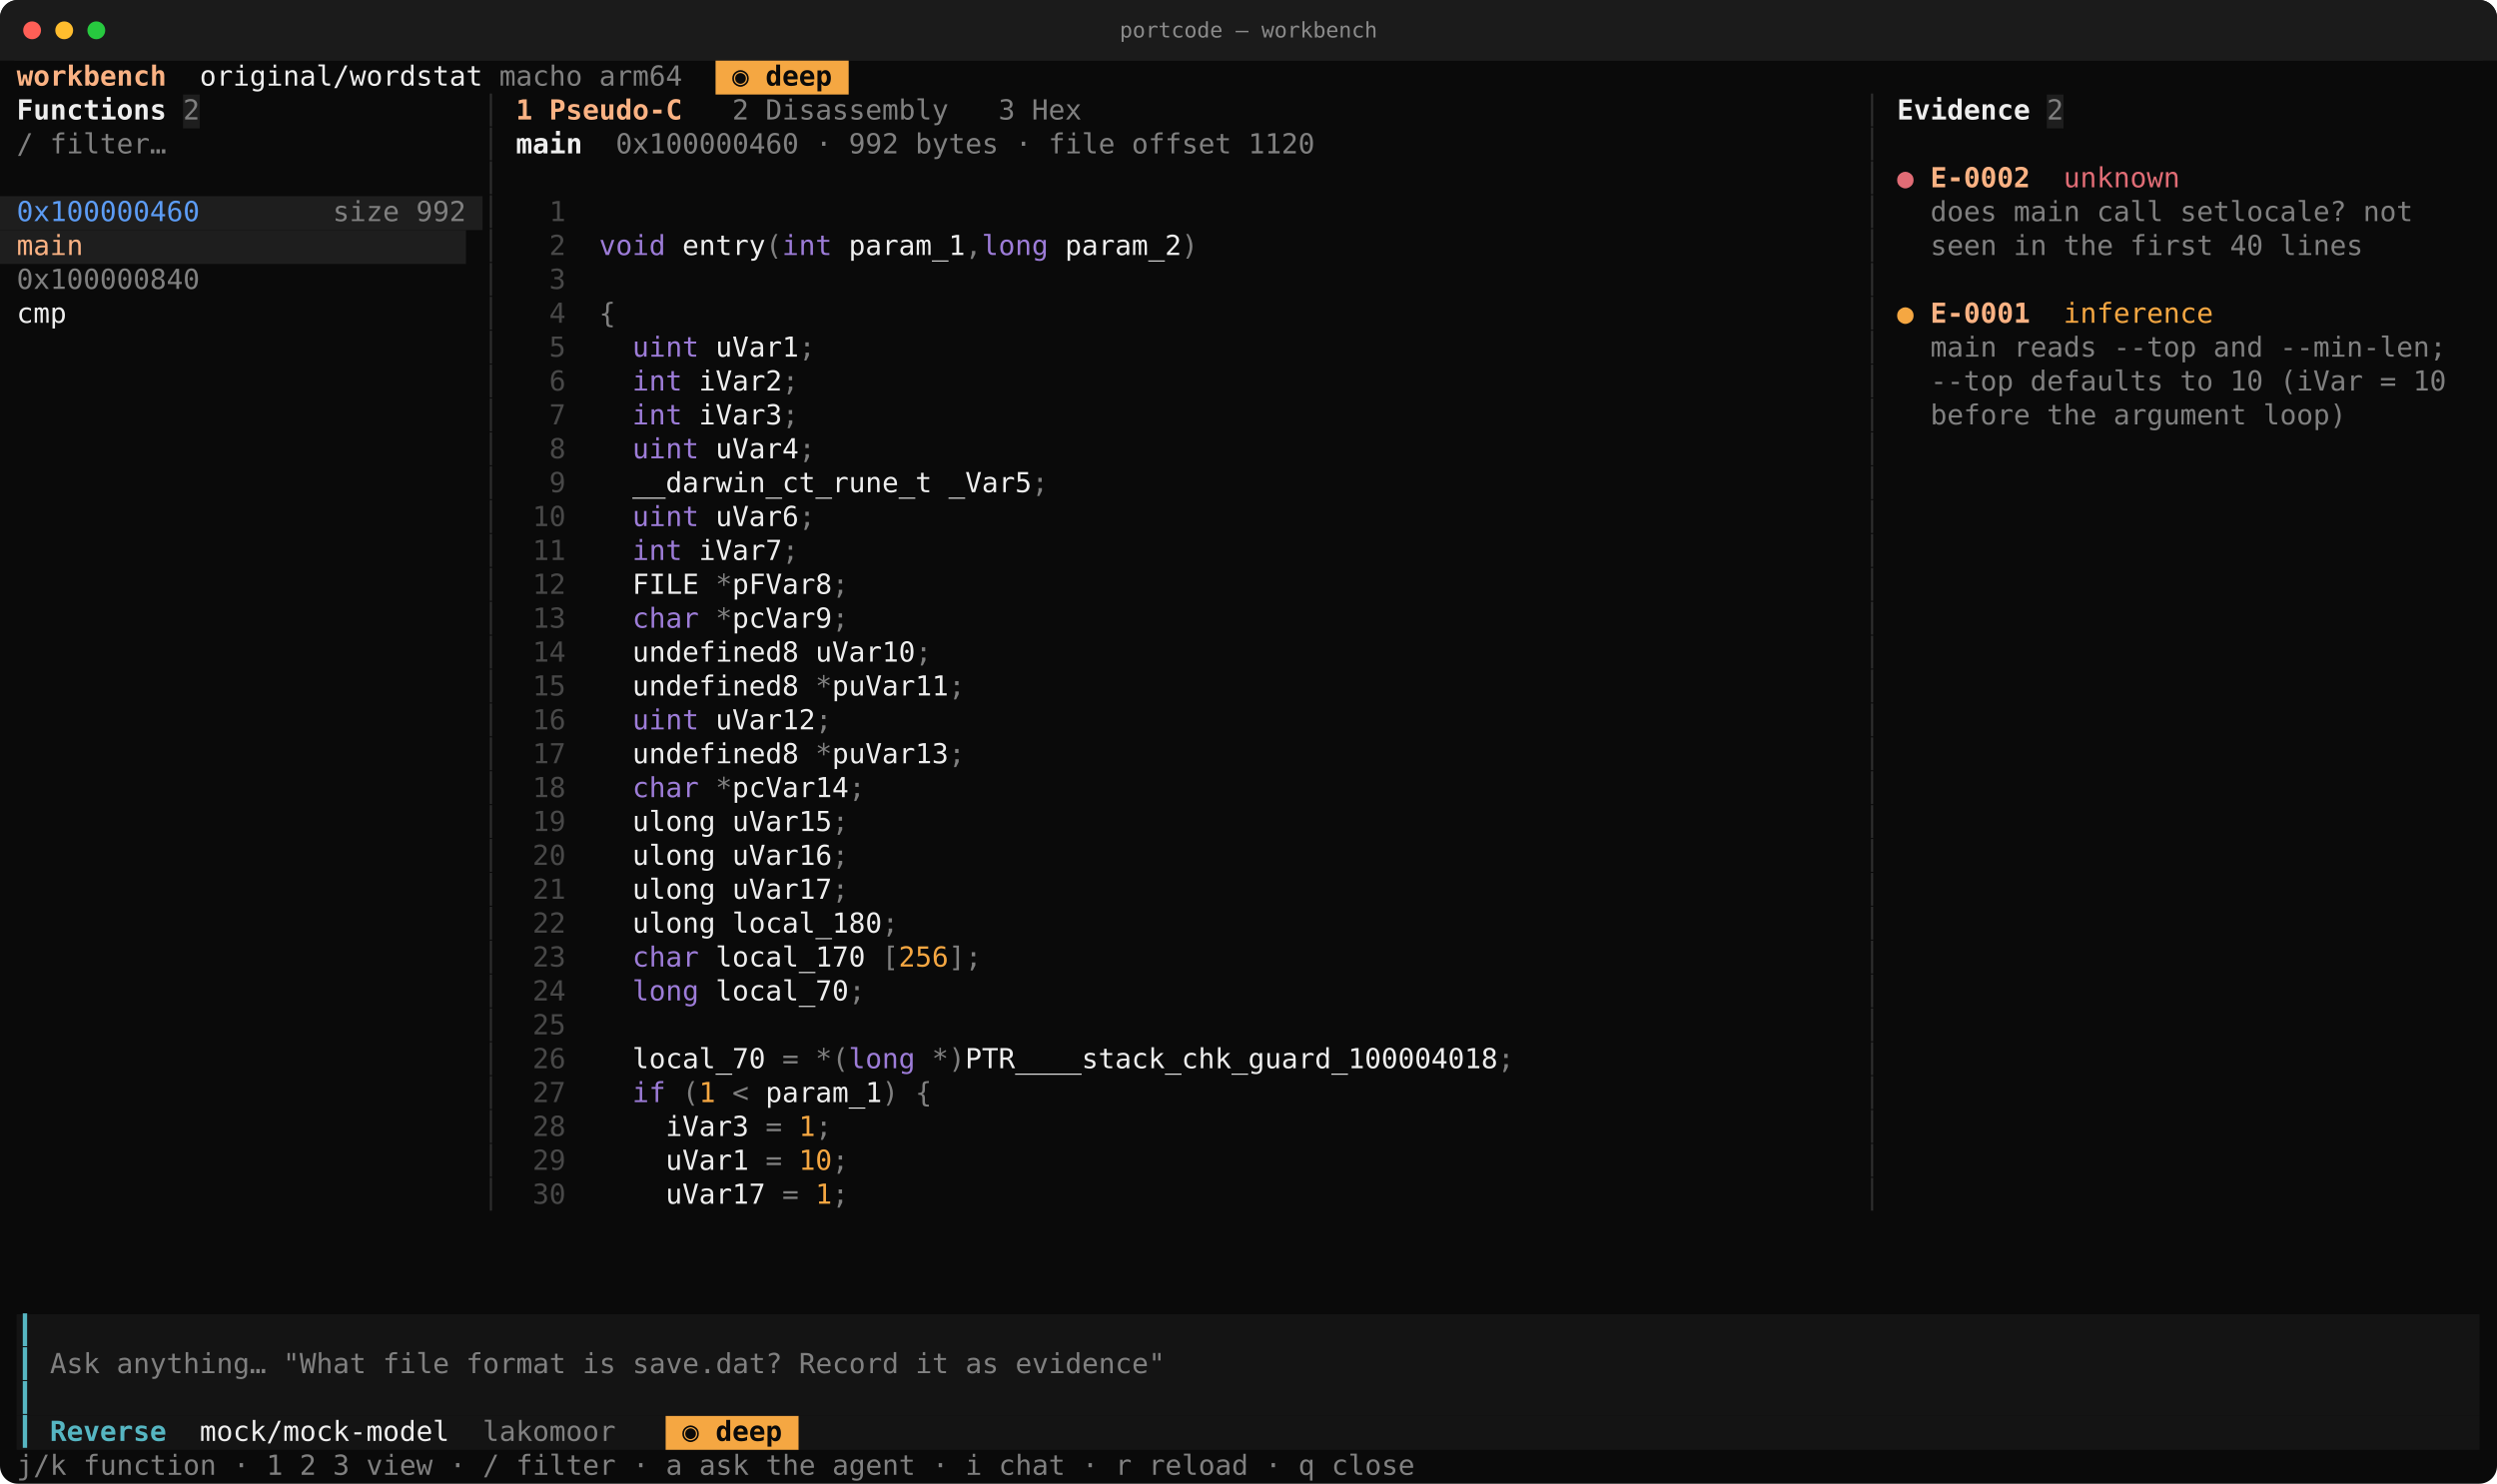
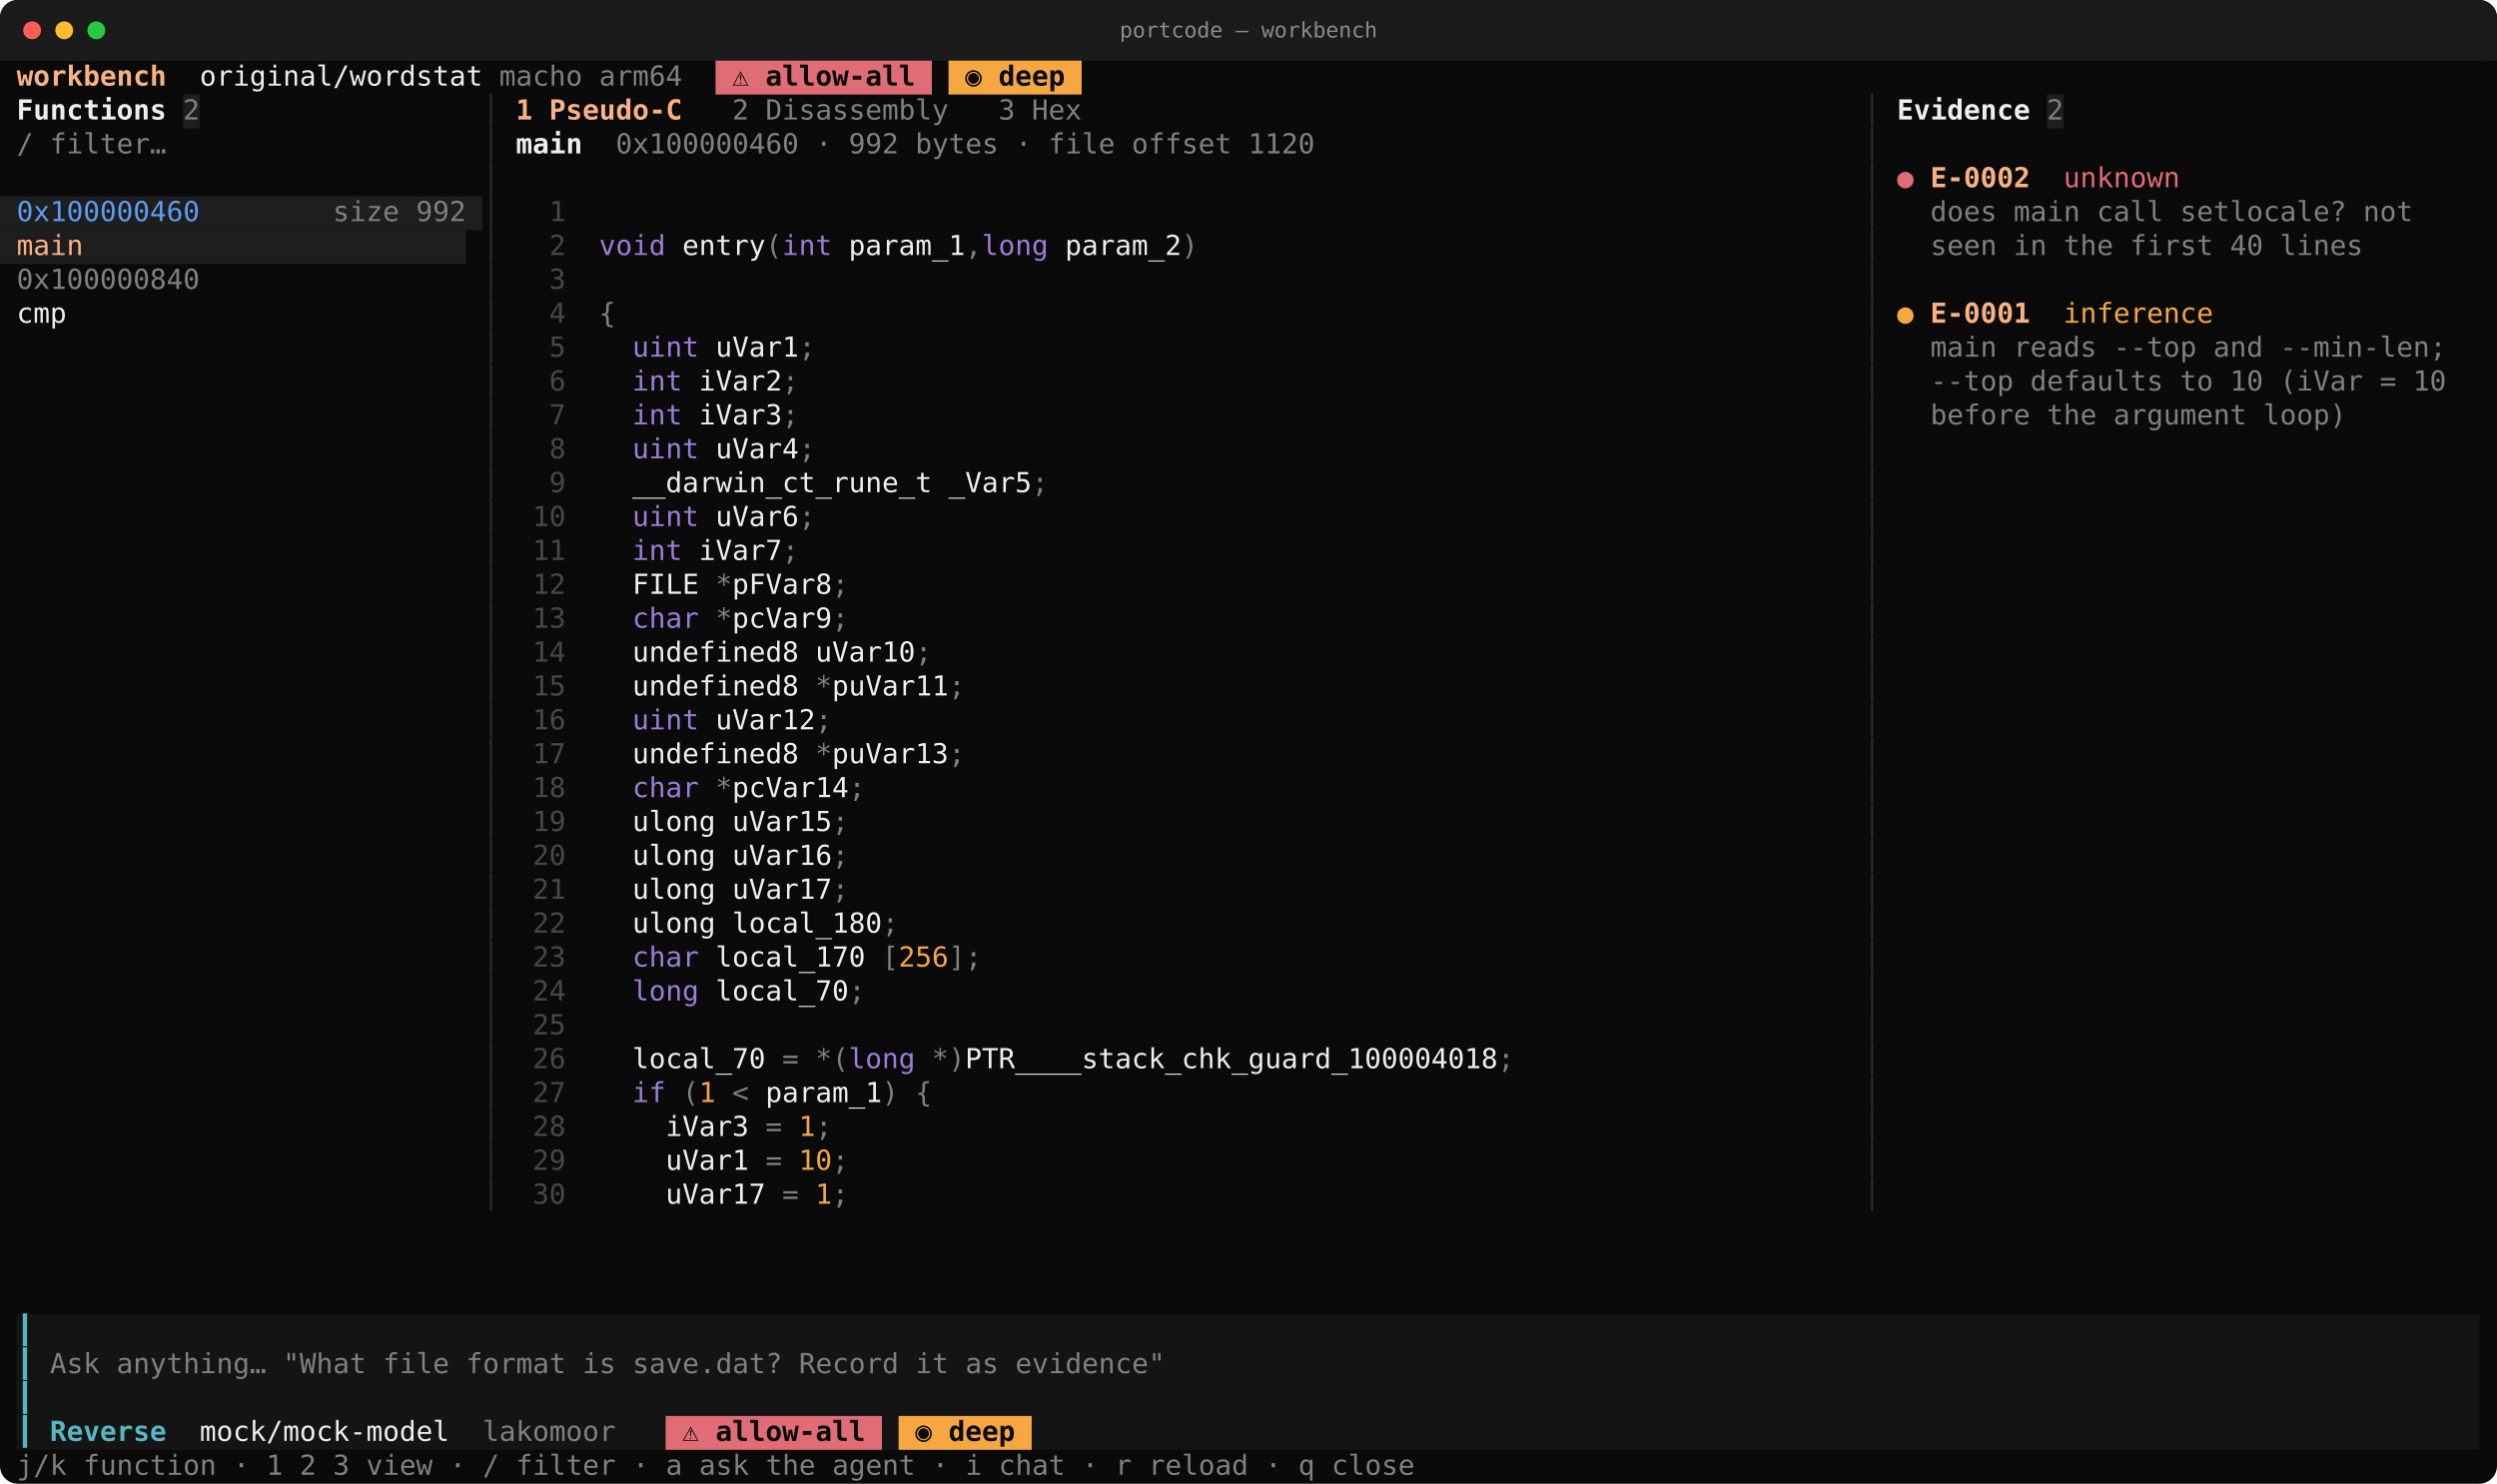
<svg xmlns="http://www.w3.org/2000/svg" width="1400" height="832" viewBox="0 0 1400 832" role="img" aria-label="portcode — workbench">
  <rect width="1400" height="832" rx="10" fill="#0a0a0a" />
  <rect width="1400" height="34" rx="10" fill="#1b1b1b" />
  <rect y="24" width="1400" height="10" fill="#1b1b1b" />
  <circle cx="18" cy="17" r="5" fill="#ff5f56" />
  <circle cx="36" cy="17" r="5" fill="#ffbd2e" />
  <circle cx="54" cy="17" r="5" fill="#27c93f" />
  <text x="700" y="21" fill="#8b8b8b" font-family="ui-monospace,Menlo,monospace" font-size="12" text-anchor="middle">portcode — workbench</text>
-   <rect x="401.19" y="34.00" width="74.64" height="19" fill="#f5a742" />
+   <rect x="401.19" y="34.00" width="121.29" height="19" fill="#e06c75" />
+   <rect x="531.81" y="34.00" width="74.64" height="19" fill="#f5a742" />
  <rect x="102.63" y="53.00" width="9.33" height="19" fill="#1e1e1e" />
  <rect x="1147.59" y="53.00" width="9.33" height="19" fill="#1e1e1e" />
  <rect x="0.00" y="110.00" width="270.57" height="19" fill="#1e1e1e" />
  <rect x="0.00" y="129.00" width="261.24" height="19" fill="#1e1e1e" />
  <rect x="9.33" y="737.00" width="1380.84" height="19" fill="#141414" />
  <rect x="9.33" y="756.00" width="1380.84" height="19" fill="#141414" />
  <rect x="9.33" y="775.00" width="1380.84" height="19" fill="#141414" />
  <rect x="9.33" y="794.00" width="363.87" height="19" fill="#141414" />
-   <rect x="373.20" y="794.00" width="74.64" height="19" fill="#f5a742" />
-   <rect x="447.84" y="794.00" width="942.33" height="19" fill="#141414" />
+   <rect x="373.20" y="794.00" width="121.29" height="19" fill="#e06c75" />
+   <rect x="494.49" y="794.00" width="9.33" height="19" fill="#141414" />
+   <rect x="503.82" y="794.00" width="74.64" height="19" fill="#f5a742" />
+   <rect x="578.46" y="794.00" width="811.71" height="19" fill="#141414" />
  <g font-family="ui-monospace,SFMono-Regular,Menlo,Consolas,'DejaVu Sans Mono',monospace" font-size="15.5" xml:space="preserve">
    <text x="0.00" y="48.00" fill="#fab283" textLength="102.63" lengthAdjust="spacingAndGlyphs" font-weight="700"> workbench </text>
    <text x="102.63" y="48.00" fill="#eeeeee" textLength="177.27" lengthAdjust="spacingAndGlyphs"> original/wordstat </text>
    <text x="279.90" y="48.00" fill="#808080" textLength="121.29" lengthAdjust="spacingAndGlyphs">macho arm64  </text>
-     <text x="401.19" y="48.00" fill="#0a0a0a" textLength="74.64" lengthAdjust="spacingAndGlyphs" font-weight="700"> ◉ deep </text>
+     <text x="401.19" y="48.00" fill="#0a0a0a" textLength="121.29" lengthAdjust="spacingAndGlyphs" font-weight="700"> ⚠ allow-all </text>
+     <text x="531.81" y="48.00" fill="#0a0a0a" textLength="74.64" lengthAdjust="spacingAndGlyphs" font-weight="700"> ◉ deep </text>
    <text x="0.00" y="67.00" fill="#eeeeee" textLength="102.63" lengthAdjust="spacingAndGlyphs" font-weight="700"> Functions </text>
    <text x="102.63" y="67.00" fill="#808080" textLength="9.33" lengthAdjust="spacingAndGlyphs">2</text>
    <text x="270.57" y="67.00" fill="#2e2e2e" textLength="9.33" lengthAdjust="spacingAndGlyphs">│</text>
    <text x="289.23" y="67.00" fill="#fab283" textLength="93.30" lengthAdjust="spacingAndGlyphs" font-weight="700">1 Pseudo-C</text>
    <text x="410.52" y="67.00" fill="#808080" textLength="121.29" lengthAdjust="spacingAndGlyphs">2 Disassembly</text>
    <text x="559.80" y="67.00" fill="#808080" textLength="46.65" lengthAdjust="spacingAndGlyphs">3 Hex</text>
    <text x="1044.96" y="67.00" fill="#2e2e2e" textLength="9.33" lengthAdjust="spacingAndGlyphs">│</text>
    <text x="1054.29" y="67.00" fill="#eeeeee" textLength="93.30" lengthAdjust="spacingAndGlyphs" font-weight="700"> Evidence </text>
    <text x="1147.59" y="67.00" fill="#808080" textLength="9.33" lengthAdjust="spacingAndGlyphs">2</text>
    <text x="0.00" y="86.00" fill="#808080" textLength="93.30" lengthAdjust="spacingAndGlyphs"> / filter…</text>
    <text x="270.57" y="86.00" fill="#2e2e2e" textLength="9.33" lengthAdjust="spacingAndGlyphs">│</text>
    <text x="279.90" y="86.00" fill="#eeeeee" textLength="46.65" lengthAdjust="spacingAndGlyphs" font-weight="700"> main</text>
    <text x="326.55" y="86.00" fill="#808080" textLength="410.52" lengthAdjust="spacingAndGlyphs">  0x100000460 · 992 bytes · file offset 1120</text>
    <text x="1044.96" y="86.00" fill="#2e2e2e" textLength="9.33" lengthAdjust="spacingAndGlyphs">│</text>
    <text x="270.57" y="105.00" fill="#2e2e2e" textLength="9.33" lengthAdjust="spacingAndGlyphs">│</text>
    <text x="1044.96" y="105.00" fill="#2e2e2e" textLength="9.33" lengthAdjust="spacingAndGlyphs">│</text>
    <text x="1054.29" y="105.00" fill="#e06c75" textLength="27.99" lengthAdjust="spacingAndGlyphs"> ● </text>
    <text x="1082.28" y="105.00" fill="#fab283" textLength="55.98" lengthAdjust="spacingAndGlyphs" font-weight="700">E-0002</text>
    <text x="1138.26" y="105.00" fill="#e06c75" textLength="83.97" lengthAdjust="spacingAndGlyphs">  unknown</text>
    <text x="0.00" y="124.00" fill="#5c9cf5" textLength="111.96" lengthAdjust="spacingAndGlyphs"> 0x100000460</text>
    <text x="186.60" y="124.00" fill="#808080" textLength="83.97" lengthAdjust="spacingAndGlyphs">size 992 </text>
    <text x="270.57" y="124.00" fill="#2e2e2e" textLength="9.33" lengthAdjust="spacingAndGlyphs">│</text>
    <text x="279.90" y="124.00" fill="#484848" textLength="55.98" lengthAdjust="spacingAndGlyphs">   1  </text>
    <text x="1044.96" y="124.00" fill="#2e2e2e" textLength="9.33" lengthAdjust="spacingAndGlyphs">│</text>
    <text x="1054.29" y="124.00" fill="#808080" textLength="298.56" lengthAdjust="spacingAndGlyphs">   does main call setlocale? not</text>
    <text x="0.00" y="143.00" fill="#fab283" textLength="261.24" lengthAdjust="spacingAndGlyphs"> main                       </text>
    <text x="270.57" y="143.00" fill="#2e2e2e" textLength="9.33" lengthAdjust="spacingAndGlyphs">│</text>
    <text x="279.90" y="143.00" fill="#484848" textLength="55.98" lengthAdjust="spacingAndGlyphs">   2  </text>
    <text x="335.88" y="143.00" fill="#9d7cd8" textLength="37.32" lengthAdjust="spacingAndGlyphs">void</text>
    <text x="382.53" y="143.00" fill="#eeeeee" textLength="46.65" lengthAdjust="spacingAndGlyphs">entry</text>
    <text x="429.18" y="143.00" fill="#808080" textLength="9.33" lengthAdjust="spacingAndGlyphs">(</text>
    <text x="438.51" y="143.00" fill="#9d7cd8" textLength="27.99" lengthAdjust="spacingAndGlyphs">int</text>
    <text x="475.83" y="143.00" fill="#eeeeee" textLength="65.31" lengthAdjust="spacingAndGlyphs">param_1</text>
    <text x="541.14" y="143.00" fill="#808080" textLength="9.33" lengthAdjust="spacingAndGlyphs">,</text>
    <text x="550.47" y="143.00" fill="#9d7cd8" textLength="37.32" lengthAdjust="spacingAndGlyphs">long</text>
    <text x="597.12" y="143.00" fill="#eeeeee" textLength="65.31" lengthAdjust="spacingAndGlyphs">param_2</text>
    <text x="662.43" y="143.00" fill="#808080" textLength="9.33" lengthAdjust="spacingAndGlyphs">)</text>
    <text x="1044.96" y="143.00" fill="#2e2e2e" textLength="9.33" lengthAdjust="spacingAndGlyphs">│</text>
    <text x="1054.29" y="143.00" fill="#808080" textLength="270.57" lengthAdjust="spacingAndGlyphs">   seen in the first 40 lines</text>
    <text x="0.00" y="162.00" fill="#808080" textLength="111.96" lengthAdjust="spacingAndGlyphs"> 0x100000840</text>
    <text x="270.57" y="162.00" fill="#2e2e2e" textLength="9.33" lengthAdjust="spacingAndGlyphs">│</text>
    <text x="279.90" y="162.00" fill="#484848" textLength="55.98" lengthAdjust="spacingAndGlyphs">   3  </text>
    <text x="1044.96" y="162.00" fill="#2e2e2e" textLength="9.33" lengthAdjust="spacingAndGlyphs">│</text>
    <text x="0.00" y="181.00" fill="#eeeeee" textLength="270.57" lengthAdjust="spacingAndGlyphs"> cmp                         </text>
    <text x="270.57" y="181.00" fill="#2e2e2e" textLength="9.33" lengthAdjust="spacingAndGlyphs">│</text>
    <text x="279.90" y="181.00" fill="#484848" textLength="55.98" lengthAdjust="spacingAndGlyphs">   4  </text>
    <text x="335.88" y="181.00" fill="#808080" textLength="9.33" lengthAdjust="spacingAndGlyphs">{</text>
    <text x="1044.96" y="181.00" fill="#2e2e2e" textLength="9.33" lengthAdjust="spacingAndGlyphs">│</text>
    <text x="1054.29" y="181.00" fill="#f5a742" textLength="27.99" lengthAdjust="spacingAndGlyphs"> ● </text>
    <text x="1082.28" y="181.00" fill="#fab283" textLength="55.98" lengthAdjust="spacingAndGlyphs" font-weight="700">E-0001</text>
    <text x="1138.26" y="181.00" fill="#f5a742" textLength="102.63" lengthAdjust="spacingAndGlyphs">  inference</text>
    <text x="270.57" y="200.00" fill="#2e2e2e" textLength="9.33" lengthAdjust="spacingAndGlyphs">│</text>
    <text x="279.90" y="200.00" fill="#484848" textLength="55.98" lengthAdjust="spacingAndGlyphs">   5  </text>
    <text x="354.54" y="200.00" fill="#9d7cd8" textLength="37.32" lengthAdjust="spacingAndGlyphs">uint</text>
    <text x="401.19" y="200.00" fill="#eeeeee" textLength="46.65" lengthAdjust="spacingAndGlyphs">uVar1</text>
    <text x="447.84" y="200.00" fill="#808080" textLength="9.33" lengthAdjust="spacingAndGlyphs">;</text>
    <text x="1044.96" y="200.00" fill="#2e2e2e" textLength="9.33" lengthAdjust="spacingAndGlyphs">│</text>
    <text x="1054.29" y="200.00" fill="#808080" textLength="317.22" lengthAdjust="spacingAndGlyphs">   main reads --top and --min-len;</text>
    <text x="270.57" y="219.00" fill="#2e2e2e" textLength="9.33" lengthAdjust="spacingAndGlyphs">│</text>
    <text x="279.90" y="219.00" fill="#484848" textLength="55.98" lengthAdjust="spacingAndGlyphs">   6  </text>
    <text x="354.54" y="219.00" fill="#9d7cd8" textLength="27.99" lengthAdjust="spacingAndGlyphs">int</text>
    <text x="391.86" y="219.00" fill="#eeeeee" textLength="46.65" lengthAdjust="spacingAndGlyphs">iVar2</text>
    <text x="438.51" y="219.00" fill="#808080" textLength="9.33" lengthAdjust="spacingAndGlyphs">;</text>
    <text x="1044.96" y="219.00" fill="#2e2e2e" textLength="9.33" lengthAdjust="spacingAndGlyphs">│</text>
    <text x="1054.29" y="219.00" fill="#808080" textLength="317.22" lengthAdjust="spacingAndGlyphs">   --top defaults to 10 (iVar = 10</text>
    <text x="270.57" y="238.00" fill="#2e2e2e" textLength="9.33" lengthAdjust="spacingAndGlyphs">│</text>
    <text x="279.90" y="238.00" fill="#484848" textLength="55.98" lengthAdjust="spacingAndGlyphs">   7  </text>
    <text x="354.54" y="238.00" fill="#9d7cd8" textLength="27.99" lengthAdjust="spacingAndGlyphs">int</text>
    <text x="391.86" y="238.00" fill="#eeeeee" textLength="46.65" lengthAdjust="spacingAndGlyphs">iVar3</text>
    <text x="438.51" y="238.00" fill="#808080" textLength="9.33" lengthAdjust="spacingAndGlyphs">;</text>
    <text x="1044.96" y="238.00" fill="#2e2e2e" textLength="9.33" lengthAdjust="spacingAndGlyphs">│</text>
    <text x="1054.29" y="238.00" fill="#808080" textLength="261.24" lengthAdjust="spacingAndGlyphs">   before the argument loop)</text>
    <text x="270.57" y="257.00" fill="#2e2e2e" textLength="9.33" lengthAdjust="spacingAndGlyphs">│</text>
    <text x="279.90" y="257.00" fill="#484848" textLength="55.98" lengthAdjust="spacingAndGlyphs">   8  </text>
    <text x="354.54" y="257.00" fill="#9d7cd8" textLength="37.32" lengthAdjust="spacingAndGlyphs">uint</text>
    <text x="401.19" y="257.00" fill="#eeeeee" textLength="46.65" lengthAdjust="spacingAndGlyphs">uVar4</text>
    <text x="447.84" y="257.00" fill="#808080" textLength="9.33" lengthAdjust="spacingAndGlyphs">;</text>
    <text x="1044.96" y="257.00" fill="#2e2e2e" textLength="9.33" lengthAdjust="spacingAndGlyphs">│</text>
    <text x="270.57" y="276.00" fill="#2e2e2e" textLength="9.33" lengthAdjust="spacingAndGlyphs">│</text>
    <text x="279.90" y="276.00" fill="#484848" textLength="55.98" lengthAdjust="spacingAndGlyphs">   9  </text>
    <text x="354.54" y="276.00" fill="#eeeeee" textLength="167.94" lengthAdjust="spacingAndGlyphs">__darwin_ct_rune_t</text>
    <text x="531.81" y="276.00" fill="#eeeeee" textLength="46.65" lengthAdjust="spacingAndGlyphs">_Var5</text>
    <text x="578.46" y="276.00" fill="#808080" textLength="9.33" lengthAdjust="spacingAndGlyphs">;</text>
    <text x="1044.96" y="276.00" fill="#2e2e2e" textLength="9.33" lengthAdjust="spacingAndGlyphs">│</text>
    <text x="270.57" y="295.00" fill="#2e2e2e" textLength="9.33" lengthAdjust="spacingAndGlyphs">│</text>
    <text x="279.90" y="295.00" fill="#484848" textLength="55.98" lengthAdjust="spacingAndGlyphs">  10  </text>
    <text x="354.54" y="295.00" fill="#9d7cd8" textLength="37.32" lengthAdjust="spacingAndGlyphs">uint</text>
    <text x="401.19" y="295.00" fill="#eeeeee" textLength="46.65" lengthAdjust="spacingAndGlyphs">uVar6</text>
    <text x="447.84" y="295.00" fill="#808080" textLength="9.33" lengthAdjust="spacingAndGlyphs">;</text>
    <text x="1044.96" y="295.00" fill="#2e2e2e" textLength="9.33" lengthAdjust="spacingAndGlyphs">│</text>
    <text x="270.57" y="314.00" fill="#2e2e2e" textLength="9.33" lengthAdjust="spacingAndGlyphs">│</text>
    <text x="279.90" y="314.00" fill="#484848" textLength="55.98" lengthAdjust="spacingAndGlyphs">  11  </text>
    <text x="354.54" y="314.00" fill="#9d7cd8" textLength="27.99" lengthAdjust="spacingAndGlyphs">int</text>
    <text x="391.86" y="314.00" fill="#eeeeee" textLength="46.65" lengthAdjust="spacingAndGlyphs">iVar7</text>
    <text x="438.51" y="314.00" fill="#808080" textLength="9.33" lengthAdjust="spacingAndGlyphs">;</text>
    <text x="1044.96" y="314.00" fill="#2e2e2e" textLength="9.33" lengthAdjust="spacingAndGlyphs">│</text>
    <text x="270.57" y="333.00" fill="#2e2e2e" textLength="9.33" lengthAdjust="spacingAndGlyphs">│</text>
    <text x="279.90" y="333.00" fill="#484848" textLength="55.98" lengthAdjust="spacingAndGlyphs">  12  </text>
    <text x="354.54" y="333.00" fill="#eeeeee" textLength="37.32" lengthAdjust="spacingAndGlyphs">FILE</text>
    <text x="391.86" y="333.00" fill="#808080" textLength="18.66" lengthAdjust="spacingAndGlyphs"> *</text>
    <text x="410.52" y="333.00" fill="#eeeeee" textLength="55.98" lengthAdjust="spacingAndGlyphs">pFVar8</text>
    <text x="466.50" y="333.00" fill="#808080" textLength="9.33" lengthAdjust="spacingAndGlyphs">;</text>
    <text x="1044.96" y="333.00" fill="#2e2e2e" textLength="9.33" lengthAdjust="spacingAndGlyphs">│</text>
    <text x="270.57" y="352.00" fill="#2e2e2e" textLength="9.33" lengthAdjust="spacingAndGlyphs">│</text>
    <text x="279.90" y="352.00" fill="#484848" textLength="55.98" lengthAdjust="spacingAndGlyphs">  13  </text>
    <text x="354.54" y="352.00" fill="#9d7cd8" textLength="37.32" lengthAdjust="spacingAndGlyphs">char</text>
    <text x="391.86" y="352.00" fill="#808080" textLength="18.66" lengthAdjust="spacingAndGlyphs"> *</text>
    <text x="410.52" y="352.00" fill="#eeeeee" textLength="55.98" lengthAdjust="spacingAndGlyphs">pcVar9</text>
    <text x="466.50" y="352.00" fill="#808080" textLength="9.33" lengthAdjust="spacingAndGlyphs">;</text>
    <text x="1044.96" y="352.00" fill="#2e2e2e" textLength="9.33" lengthAdjust="spacingAndGlyphs">│</text>
    <text x="270.57" y="371.00" fill="#2e2e2e" textLength="9.33" lengthAdjust="spacingAndGlyphs">│</text>
    <text x="279.90" y="371.00" fill="#484848" textLength="55.98" lengthAdjust="spacingAndGlyphs">  14  </text>
    <text x="354.54" y="371.00" fill="#eeeeee" textLength="93.30" lengthAdjust="spacingAndGlyphs">undefined8</text>
    <text x="457.17" y="371.00" fill="#eeeeee" textLength="55.98" lengthAdjust="spacingAndGlyphs">uVar10</text>
    <text x="513.15" y="371.00" fill="#808080" textLength="9.33" lengthAdjust="spacingAndGlyphs">;</text>
    <text x="1044.96" y="371.00" fill="#2e2e2e" textLength="9.33" lengthAdjust="spacingAndGlyphs">│</text>
    <text x="270.57" y="390.00" fill="#2e2e2e" textLength="9.33" lengthAdjust="spacingAndGlyphs">│</text>
    <text x="279.90" y="390.00" fill="#484848" textLength="55.98" lengthAdjust="spacingAndGlyphs">  15  </text>
    <text x="354.54" y="390.00" fill="#eeeeee" textLength="93.30" lengthAdjust="spacingAndGlyphs">undefined8</text>
    <text x="447.84" y="390.00" fill="#808080" textLength="18.66" lengthAdjust="spacingAndGlyphs"> *</text>
    <text x="466.50" y="390.00" fill="#eeeeee" textLength="65.31" lengthAdjust="spacingAndGlyphs">puVar11</text>
    <text x="531.81" y="390.00" fill="#808080" textLength="9.33" lengthAdjust="spacingAndGlyphs">;</text>
    <text x="1044.96" y="390.00" fill="#2e2e2e" textLength="9.33" lengthAdjust="spacingAndGlyphs">│</text>
    <text x="270.57" y="409.00" fill="#2e2e2e" textLength="9.33" lengthAdjust="spacingAndGlyphs">│</text>
    <text x="279.90" y="409.00" fill="#484848" textLength="55.98" lengthAdjust="spacingAndGlyphs">  16  </text>
    <text x="354.54" y="409.00" fill="#9d7cd8" textLength="37.32" lengthAdjust="spacingAndGlyphs">uint</text>
    <text x="401.19" y="409.00" fill="#eeeeee" textLength="55.98" lengthAdjust="spacingAndGlyphs">uVar12</text>
    <text x="457.17" y="409.00" fill="#808080" textLength="9.33" lengthAdjust="spacingAndGlyphs">;</text>
    <text x="1044.96" y="409.00" fill="#2e2e2e" textLength="9.33" lengthAdjust="spacingAndGlyphs">│</text>
    <text x="270.57" y="428.00" fill="#2e2e2e" textLength="9.33" lengthAdjust="spacingAndGlyphs">│</text>
    <text x="279.90" y="428.00" fill="#484848" textLength="55.98" lengthAdjust="spacingAndGlyphs">  17  </text>
    <text x="354.54" y="428.00" fill="#eeeeee" textLength="93.30" lengthAdjust="spacingAndGlyphs">undefined8</text>
    <text x="447.84" y="428.00" fill="#808080" textLength="18.66" lengthAdjust="spacingAndGlyphs"> *</text>
    <text x="466.50" y="428.00" fill="#eeeeee" textLength="65.31" lengthAdjust="spacingAndGlyphs">puVar13</text>
    <text x="531.81" y="428.00" fill="#808080" textLength="9.33" lengthAdjust="spacingAndGlyphs">;</text>
    <text x="1044.96" y="428.00" fill="#2e2e2e" textLength="9.33" lengthAdjust="spacingAndGlyphs">│</text>
    <text x="270.57" y="447.00" fill="#2e2e2e" textLength="9.33" lengthAdjust="spacingAndGlyphs">│</text>
    <text x="279.90" y="447.00" fill="#484848" textLength="55.98" lengthAdjust="spacingAndGlyphs">  18  </text>
    <text x="354.54" y="447.00" fill="#9d7cd8" textLength="37.32" lengthAdjust="spacingAndGlyphs">char</text>
    <text x="391.86" y="447.00" fill="#808080" textLength="18.66" lengthAdjust="spacingAndGlyphs"> *</text>
    <text x="410.52" y="447.00" fill="#eeeeee" textLength="65.31" lengthAdjust="spacingAndGlyphs">pcVar14</text>
    <text x="475.83" y="447.00" fill="#808080" textLength="9.33" lengthAdjust="spacingAndGlyphs">;</text>
    <text x="1044.96" y="447.00" fill="#2e2e2e" textLength="9.33" lengthAdjust="spacingAndGlyphs">│</text>
    <text x="270.57" y="466.00" fill="#2e2e2e" textLength="9.33" lengthAdjust="spacingAndGlyphs">│</text>
    <text x="279.90" y="466.00" fill="#484848" textLength="55.98" lengthAdjust="spacingAndGlyphs">  19  </text>
    <text x="354.54" y="466.00" fill="#eeeeee" textLength="46.65" lengthAdjust="spacingAndGlyphs">ulong</text>
    <text x="410.52" y="466.00" fill="#eeeeee" textLength="55.98" lengthAdjust="spacingAndGlyphs">uVar15</text>
    <text x="466.50" y="466.00" fill="#808080" textLength="9.33" lengthAdjust="spacingAndGlyphs">;</text>
    <text x="1044.96" y="466.00" fill="#2e2e2e" textLength="9.33" lengthAdjust="spacingAndGlyphs">│</text>
    <text x="270.57" y="485.00" fill="#2e2e2e" textLength="9.33" lengthAdjust="spacingAndGlyphs">│</text>
    <text x="279.90" y="485.00" fill="#484848" textLength="55.98" lengthAdjust="spacingAndGlyphs">  20  </text>
    <text x="354.54" y="485.00" fill="#eeeeee" textLength="46.65" lengthAdjust="spacingAndGlyphs">ulong</text>
    <text x="410.52" y="485.00" fill="#eeeeee" textLength="55.98" lengthAdjust="spacingAndGlyphs">uVar16</text>
    <text x="466.50" y="485.00" fill="#808080" textLength="9.33" lengthAdjust="spacingAndGlyphs">;</text>
    <text x="1044.96" y="485.00" fill="#2e2e2e" textLength="9.33" lengthAdjust="spacingAndGlyphs">│</text>
    <text x="270.57" y="504.00" fill="#2e2e2e" textLength="9.33" lengthAdjust="spacingAndGlyphs">│</text>
    <text x="279.90" y="504.00" fill="#484848" textLength="55.98" lengthAdjust="spacingAndGlyphs">  21  </text>
    <text x="354.54" y="504.00" fill="#eeeeee" textLength="46.65" lengthAdjust="spacingAndGlyphs">ulong</text>
    <text x="410.52" y="504.00" fill="#eeeeee" textLength="55.98" lengthAdjust="spacingAndGlyphs">uVar17</text>
    <text x="466.50" y="504.00" fill="#808080" textLength="9.33" lengthAdjust="spacingAndGlyphs">;</text>
    <text x="1044.96" y="504.00" fill="#2e2e2e" textLength="9.33" lengthAdjust="spacingAndGlyphs">│</text>
    <text x="270.57" y="523.00" fill="#2e2e2e" textLength="9.33" lengthAdjust="spacingAndGlyphs">│</text>
    <text x="279.90" y="523.00" fill="#484848" textLength="55.98" lengthAdjust="spacingAndGlyphs">  22  </text>
    <text x="354.54" y="523.00" fill="#eeeeee" textLength="46.65" lengthAdjust="spacingAndGlyphs">ulong</text>
    <text x="410.52" y="523.00" fill="#eeeeee" textLength="83.97" lengthAdjust="spacingAndGlyphs">local_180</text>
    <text x="494.49" y="523.00" fill="#808080" textLength="9.33" lengthAdjust="spacingAndGlyphs">;</text>
    <text x="1044.96" y="523.00" fill="#2e2e2e" textLength="9.33" lengthAdjust="spacingAndGlyphs">│</text>
    <text x="270.57" y="542.00" fill="#2e2e2e" textLength="9.33" lengthAdjust="spacingAndGlyphs">│</text>
    <text x="279.90" y="542.00" fill="#484848" textLength="55.98" lengthAdjust="spacingAndGlyphs">  23  </text>
    <text x="354.54" y="542.00" fill="#9d7cd8" textLength="37.32" lengthAdjust="spacingAndGlyphs">char</text>
    <text x="401.19" y="542.00" fill="#eeeeee" textLength="83.97" lengthAdjust="spacingAndGlyphs">local_170</text>
    <text x="485.16" y="542.00" fill="#808080" textLength="18.66" lengthAdjust="spacingAndGlyphs"> [</text>
    <text x="503.82" y="542.00" fill="#f5a742" textLength="27.99" lengthAdjust="spacingAndGlyphs">256</text>
    <text x="531.81" y="542.00" fill="#808080" textLength="18.66" lengthAdjust="spacingAndGlyphs">];</text>
    <text x="1044.96" y="542.00" fill="#2e2e2e" textLength="9.33" lengthAdjust="spacingAndGlyphs">│</text>
    <text x="270.57" y="561.00" fill="#2e2e2e" textLength="9.33" lengthAdjust="spacingAndGlyphs">│</text>
    <text x="279.90" y="561.00" fill="#484848" textLength="55.98" lengthAdjust="spacingAndGlyphs">  24  </text>
    <text x="354.54" y="561.00" fill="#9d7cd8" textLength="37.32" lengthAdjust="spacingAndGlyphs">long</text>
    <text x="401.19" y="561.00" fill="#eeeeee" textLength="74.64" lengthAdjust="spacingAndGlyphs">local_70</text>
    <text x="475.83" y="561.00" fill="#808080" textLength="9.33" lengthAdjust="spacingAndGlyphs">;</text>
    <text x="1044.96" y="561.00" fill="#2e2e2e" textLength="9.33" lengthAdjust="spacingAndGlyphs">│</text>
    <text x="270.57" y="580.00" fill="#2e2e2e" textLength="9.33" lengthAdjust="spacingAndGlyphs">│</text>
    <text x="279.90" y="580.00" fill="#484848" textLength="55.98" lengthAdjust="spacingAndGlyphs">  25  </text>
    <text x="1044.96" y="580.00" fill="#2e2e2e" textLength="9.33" lengthAdjust="spacingAndGlyphs">│</text>
    <text x="270.57" y="599.00" fill="#2e2e2e" textLength="9.33" lengthAdjust="spacingAndGlyphs">│</text>
    <text x="279.90" y="599.00" fill="#484848" textLength="55.98" lengthAdjust="spacingAndGlyphs">  26  </text>
    <text x="354.54" y="599.00" fill="#eeeeee" textLength="74.64" lengthAdjust="spacingAndGlyphs">local_70</text>
    <text x="429.18" y="599.00" fill="#808080" textLength="46.65" lengthAdjust="spacingAndGlyphs"> = *(</text>
    <text x="475.83" y="599.00" fill="#9d7cd8" textLength="37.32" lengthAdjust="spacingAndGlyphs">long</text>
    <text x="513.15" y="599.00" fill="#808080" textLength="27.99" lengthAdjust="spacingAndGlyphs"> *)</text>
    <text x="541.14" y="599.00" fill="#eeeeee" textLength="298.56" lengthAdjust="spacingAndGlyphs">PTR____stack_chk_guard_100004018</text>
    <text x="839.70" y="599.00" fill="#808080" textLength="9.33" lengthAdjust="spacingAndGlyphs">;</text>
    <text x="1044.96" y="599.00" fill="#2e2e2e" textLength="9.33" lengthAdjust="spacingAndGlyphs">│</text>
    <text x="270.57" y="618.00" fill="#2e2e2e" textLength="9.33" lengthAdjust="spacingAndGlyphs">│</text>
    <text x="279.90" y="618.00" fill="#484848" textLength="55.98" lengthAdjust="spacingAndGlyphs">  27  </text>
    <text x="354.54" y="618.00" fill="#9d7cd8" textLength="18.66" lengthAdjust="spacingAndGlyphs">if</text>
    <text x="373.20" y="618.00" fill="#808080" textLength="18.66" lengthAdjust="spacingAndGlyphs"> (</text>
    <text x="391.86" y="618.00" fill="#f5a742" textLength="9.33" lengthAdjust="spacingAndGlyphs">1</text>
    <text x="401.19" y="618.00" fill="#808080" textLength="27.99" lengthAdjust="spacingAndGlyphs"> &lt; </text>
    <text x="429.18" y="618.00" fill="#eeeeee" textLength="65.31" lengthAdjust="spacingAndGlyphs">param_1</text>
    <text x="494.49" y="618.00" fill="#808080" textLength="27.99" lengthAdjust="spacingAndGlyphs">) {</text>
    <text x="1044.96" y="618.00" fill="#2e2e2e" textLength="9.33" lengthAdjust="spacingAndGlyphs">│</text>
    <text x="270.57" y="637.00" fill="#2e2e2e" textLength="9.33" lengthAdjust="spacingAndGlyphs">│</text>
    <text x="279.90" y="637.00" fill="#484848" textLength="55.98" lengthAdjust="spacingAndGlyphs">  28  </text>
    <text x="373.20" y="637.00" fill="#eeeeee" textLength="46.65" lengthAdjust="spacingAndGlyphs">iVar3</text>
    <text x="419.85" y="637.00" fill="#808080" textLength="27.99" lengthAdjust="spacingAndGlyphs"> = </text>
    <text x="447.84" y="637.00" fill="#f5a742" textLength="9.33" lengthAdjust="spacingAndGlyphs">1</text>
    <text x="457.17" y="637.00" fill="#808080" textLength="9.33" lengthAdjust="spacingAndGlyphs">;</text>
    <text x="1044.96" y="637.00" fill="#2e2e2e" textLength="9.33" lengthAdjust="spacingAndGlyphs">│</text>
    <text x="270.57" y="656.00" fill="#2e2e2e" textLength="9.33" lengthAdjust="spacingAndGlyphs">│</text>
    <text x="279.90" y="656.00" fill="#484848" textLength="55.98" lengthAdjust="spacingAndGlyphs">  29  </text>
    <text x="373.20" y="656.00" fill="#eeeeee" textLength="46.65" lengthAdjust="spacingAndGlyphs">uVar1</text>
    <text x="419.85" y="656.00" fill="#808080" textLength="27.99" lengthAdjust="spacingAndGlyphs"> = </text>
    <text x="447.84" y="656.00" fill="#f5a742" textLength="18.66" lengthAdjust="spacingAndGlyphs">10</text>
    <text x="466.50" y="656.00" fill="#808080" textLength="9.33" lengthAdjust="spacingAndGlyphs">;</text>
    <text x="1044.96" y="656.00" fill="#2e2e2e" textLength="9.33" lengthAdjust="spacingAndGlyphs">│</text>
    <text x="270.57" y="675.00" fill="#2e2e2e" textLength="9.33" lengthAdjust="spacingAndGlyphs">│</text>
    <text x="279.90" y="675.00" fill="#484848" textLength="55.98" lengthAdjust="spacingAndGlyphs">  30  </text>
    <text x="373.20" y="675.00" fill="#eeeeee" textLength="55.98" lengthAdjust="spacingAndGlyphs">uVar17</text>
    <text x="429.18" y="675.00" fill="#808080" textLength="27.99" lengthAdjust="spacingAndGlyphs"> = </text>
    <text x="457.17" y="675.00" fill="#f5a742" textLength="9.33" lengthAdjust="spacingAndGlyphs">1</text>
    <text x="466.50" y="675.00" fill="#808080" textLength="9.33" lengthAdjust="spacingAndGlyphs">;</text>
    <text x="1044.96" y="675.00" fill="#2e2e2e" textLength="9.33" lengthAdjust="spacingAndGlyphs">│</text>
    <text x="9.33" y="751.00" fill="#56b6c2" textLength="9.33" lengthAdjust="spacingAndGlyphs">┃</text>
    <text x="9.33" y="770.00" fill="#56b6c2" textLength="9.33" lengthAdjust="spacingAndGlyphs">┃</text>
    <text x="18.66" y="770.00" fill="#808080" textLength="634.44" lengthAdjust="spacingAndGlyphs"> Ask anything… "What file format is save.dat? Record it as evidence"</text>
    <text x="9.33" y="789.00" fill="#56b6c2" textLength="9.33" lengthAdjust="spacingAndGlyphs">┃</text>
    <text x="9.33" y="808.00" fill="#56b6c2" textLength="9.33" lengthAdjust="spacingAndGlyphs">┃</text>
    <text x="27.99" y="808.00" fill="#56b6c2" textLength="65.31" lengthAdjust="spacingAndGlyphs" font-weight="700">Reverse</text>
    <text x="93.30" y="808.00" fill="#eeeeee" textLength="158.61" lengthAdjust="spacingAndGlyphs">  mock/mock-model</text>
    <text x="251.91" y="808.00" fill="#808080" textLength="93.30" lengthAdjust="spacingAndGlyphs">  lakomoor</text>
-     <text x="373.20" y="808.00" fill="#0a0a0a" textLength="74.64" lengthAdjust="spacingAndGlyphs" font-weight="700"> ◉ deep </text>
+     <text x="373.20" y="808.00" fill="#0a0a0a" textLength="121.29" lengthAdjust="spacingAndGlyphs" font-weight="700"> ⚠ allow-all </text>
+     <text x="503.82" y="808.00" fill="#0a0a0a" textLength="74.64" lengthAdjust="spacingAndGlyphs" font-weight="700"> ◉ deep </text>
    <text x="0.00" y="827.00" fill="#808080" textLength="793.05" lengthAdjust="spacingAndGlyphs"> j/k function · 1 2 3 view · / filter · a ask the agent · i chat · r reload · q close</text>
  </g>
</svg>
